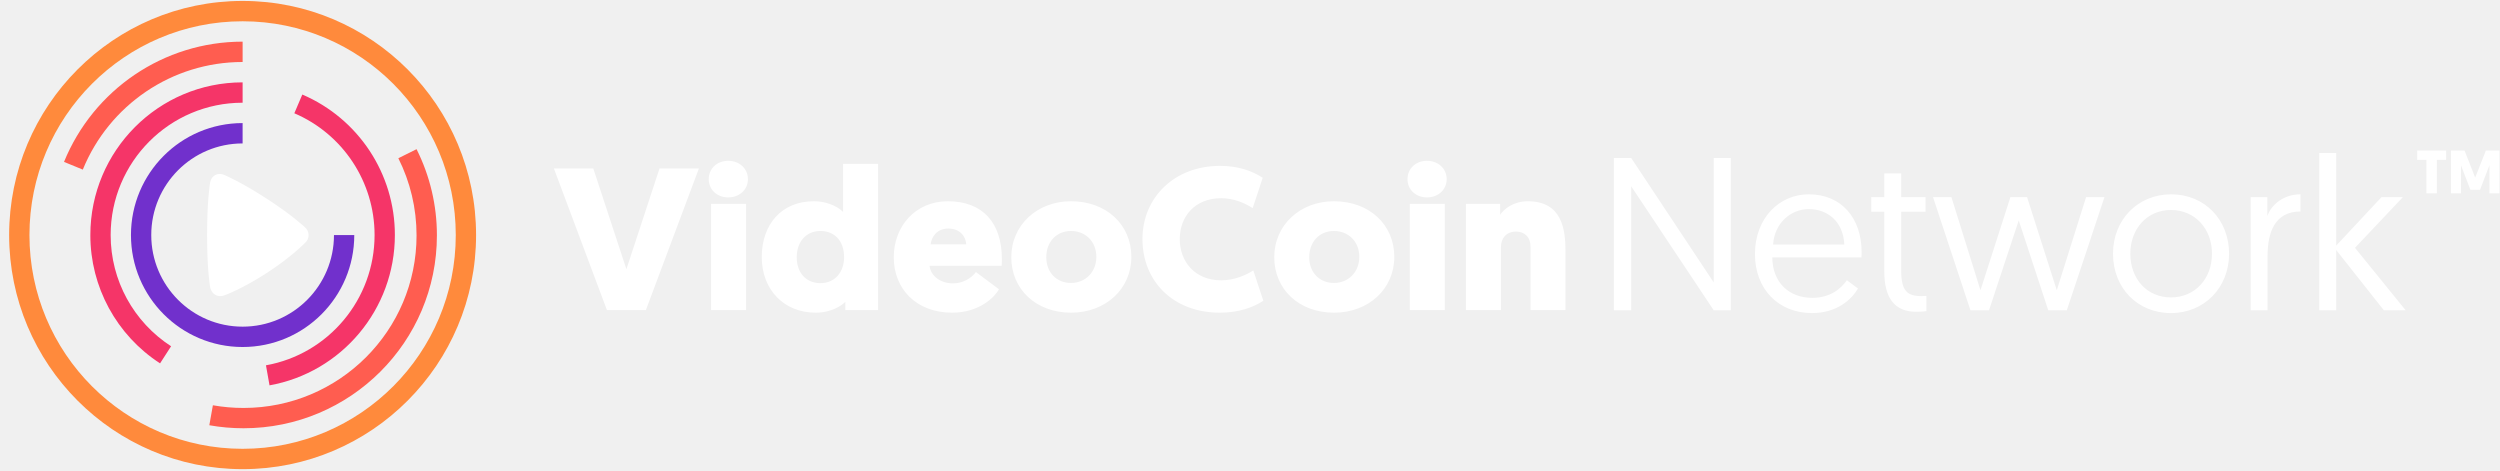
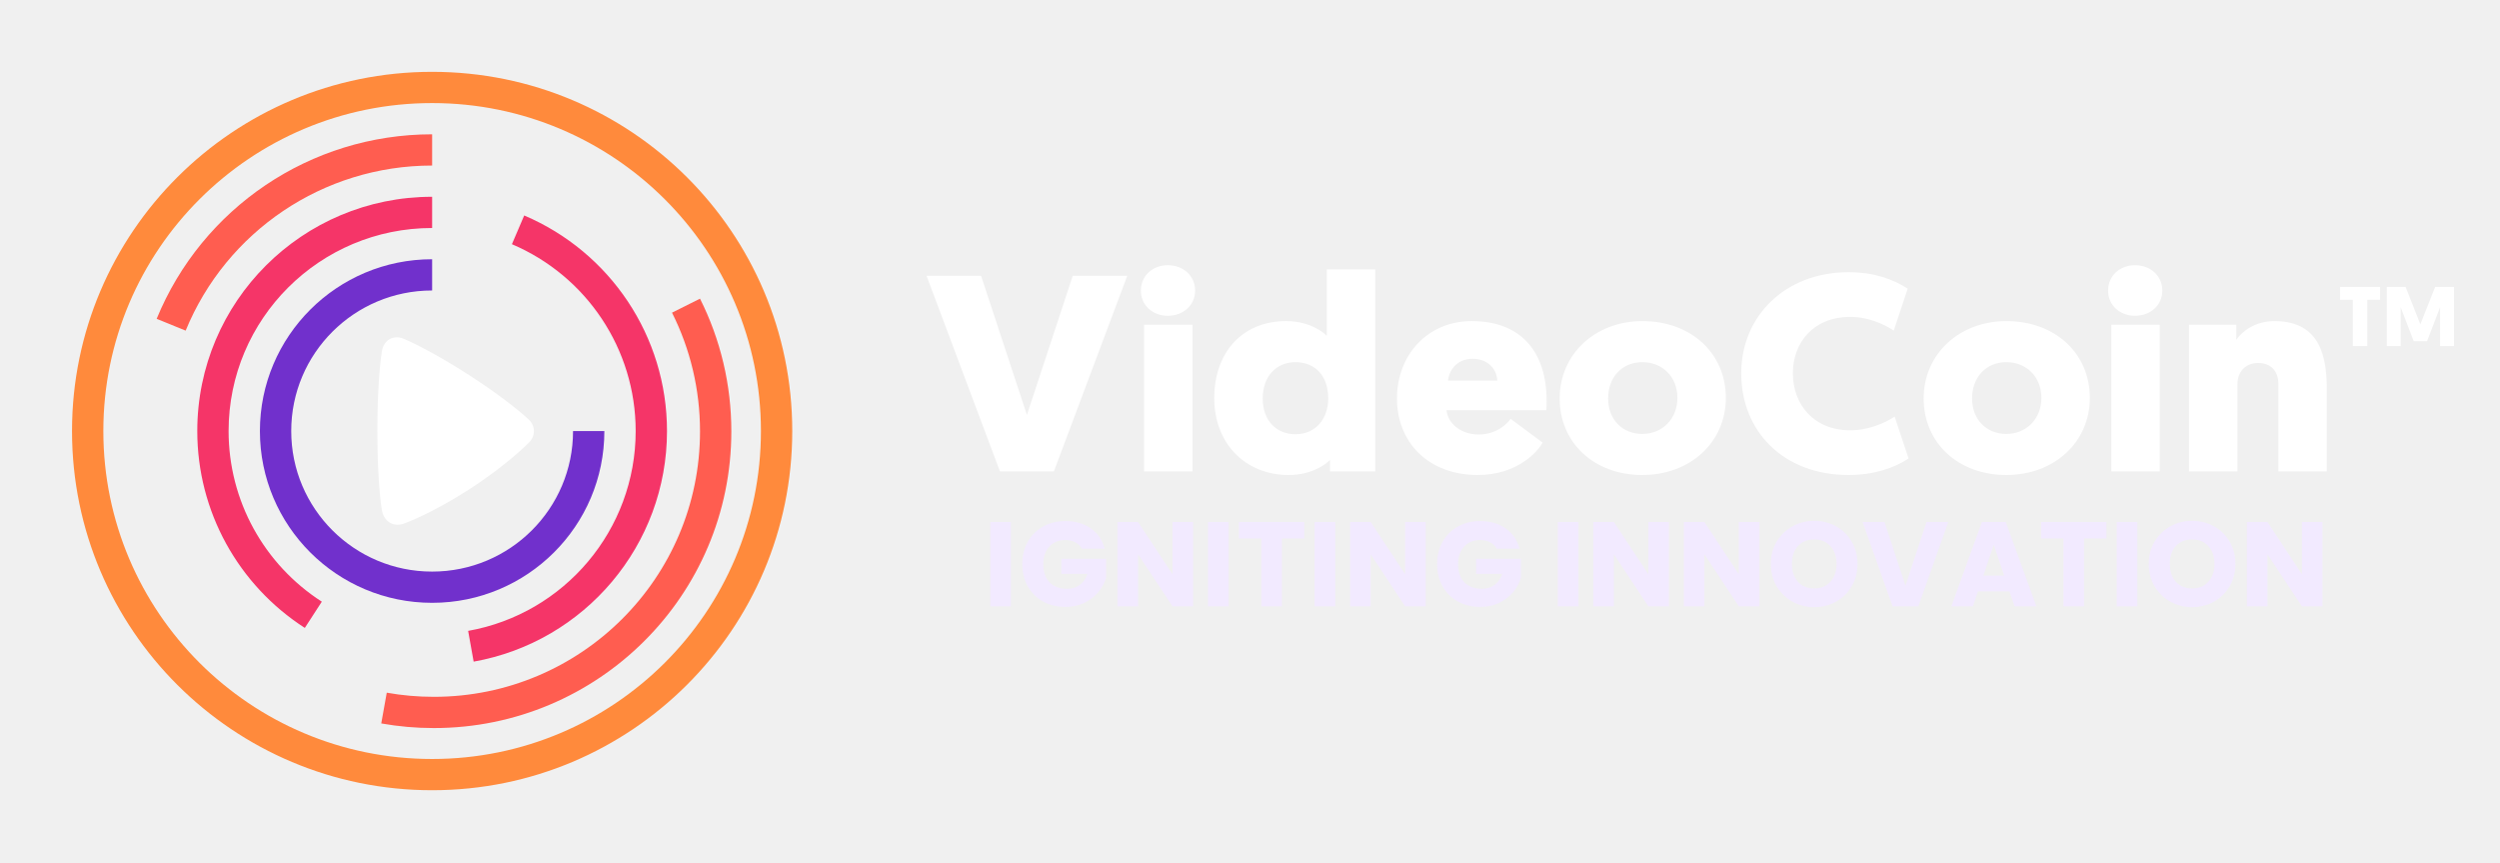
- <svg xmlns="http://www.w3.org/2000/svg" width="234" height="44" viewBox="0 0 234 44">
-   <g fill="none" fill-rule="evenodd">
-     <path d="M22.709 43.913c12.069 0 21.852-9.81 21.852-21.913C44.561 9.898 34.778.087 22.71.087 10.639.087.856 9.897.856 22c0 12.102 9.784 21.913 21.853 21.913zm0-1.905C11.689 42.008 2.756 33.05 2.756 22c0-11.05 8.933-20.008 19.953-20.008S42.66 10.95 42.66 22c0 11.05-8.933 20.008-19.952 20.008z" fill="#FF8A3C" fill-rule="nonzero" />
-     <path d="M38.989 13.962a17.94 17.94 0 011.905 8.07c0 9.97-8.104 18.053-18.102 18.053-1.081 0-2.151-.095-3.2-.282l.334-1.87c.94.167 1.897.251 2.866.251 8.945 0 16.197-7.231 16.197-16.152 0-2.542-.589-4.998-1.704-7.22zM22.709 3.898v1.905c-6.62 0-12.495 4.031-14.958 10.072l-1.759-.721C8.745 8.403 15.31 3.898 22.71 3.898z" fill="#FF5D50" />
-     <path d="M28.296 8.849A14.294 14.294 0 0136.96 22c0 6.952-4.984 12.861-11.733 14.069l-.333-1.876C30.74 33.147 35.06 28.025 35.06 22c0-5.01-2.993-9.466-7.51-11.398zm-5.587-1.14v1.905c-6.822 0-12.352 5.546-12.352 12.386 0 4.256 2.157 8.142 5.657 10.41l-1.032 1.6A14.288 14.288 0 018.457 22c0-7.893 6.38-14.291 14.252-14.291z" fill="#F53568" />
-     <path d="M22.709 11.52c-5.772 0-10.451 4.692-10.451 10.48s4.679 10.48 10.45 10.48c5.773 0 10.452-4.692 10.452-10.48h-1.9c0 4.736-3.829 8.575-8.551 8.575-4.723 0-8.551-3.84-8.551-8.575 0-4.736 3.828-8.575 8.55-8.575V11.52z" fill="#7130CC" />
-     <path d="M28.567 22.72s-1.3 1.344-3.615 2.841c-2.315 1.497-3.876 2.054-3.876 2.054-.693.3-1.335-.092-1.428-.861 0 0-.265-1.537-.265-4.758 0-3.22.266-4.787.266-4.787.086-.77.721-1.13 1.405-.807 0 0 1.446.6 3.898 2.186 2.452 1.586 3.59 2.686 3.59 2.686a.957.957 0 01.025 1.446z" fill="#FFF" />
-     <path d="M169.306 18.188c3.062 0 4.942 2.24 4.942 5.416 0 .06 0 .285-.02.488h-8.343c.02 2.362 1.58 3.787 3.741 3.787 1.761 0 2.742-.936 3.242-1.649l1.04.774c-.58.997-1.94 2.3-4.302 2.3-3.16 0-5.342-2.26-5.342-5.517 0-3.38 2.281-5.6 5.042-5.6zm33.914 0c3.141 0 5.422 2.382 5.422 5.558 0 3.176-2.32 5.558-5.442 5.558-3.121 0-5.422-2.341-5.422-5.558 0-3.196 2.34-5.558 5.442-5.558zm-78.36.65c3.314 0 5.647 2.195 5.647 5.205 0 2.99-2.392 5.224-5.648 5.224-3.275 0-5.59-2.196-5.59-5.186 0-3.01 2.413-5.244 5.59-5.244zm-10.67-3.313c1.707 0 3.02.473 4.001 1.116l-.941 2.84c-.726-.473-1.765-.928-2.942-.928-2.51 0-3.883 1.76-3.883 3.824 0 2.063 1.373 3.861 3.883 3.861 1.177 0 2.275-.454 3-.927l.942 2.84c-.98.643-2.353 1.116-4.06 1.116-4.432 0-7.256-2.99-7.256-6.89 0-3.88 2.981-6.852 7.257-6.852zm-13.943 3.312c3.314 0 5.648 2.196 5.648 5.206 0 2.99-2.393 5.224-5.648 5.224-3.275 0-5.59-2.196-5.59-5.186 0-3.01 2.413-5.244 5.59-5.244zm-11.532 0c3.275 0 5.06 2.026 5.06 5.414 0 .19 0 .397-.02.625H87.01c.078.89.961 1.646 2.177 1.646 1.235 0 1.961-.776 2.157-1.06l2.157 1.61c-.294.586-1.706 2.195-4.373 2.195-3.393 0-5.472-2.252-5.472-5.186 0-2.915 2.04-5.244 5.06-5.244zm-6.53-3.502v13.686h-3.06v-.776c-.294.322-1.275 1.022-2.785 1.022-2.961 0-5.04-2.158-5.04-5.205 0-3.086 1.883-5.225 4.864-5.225 1.569 0 2.53.757 2.745 1.003v-4.505h3.276zm95.765.898v2.22h2.28v1.364h-2.28v5.456c0 1.975.56 2.443 1.92 2.443.2 0 .44-.02.44-.02v1.425s-.42.061-.96.061c-2.08 0-2.98-1.384-2.98-3.766v-5.6h-1.221v-1.364h1.22v-2.219h1.58zm-25.27-1.445l7.723 11.646V14.788h1.6V29.04h-1.6l-7.723-11.606V29.04h-1.62V14.788h1.62zm29.972 3.664l2.72 8.715s.02-.041 2.802-8.715h1.56c2.597 8.156 2.77 8.679 2.78 8.712l.001.002 2.742-8.714h1.72l-3.521 10.588h-1.74l-2.762-8.409-2.781 8.409h-1.74l-3.502-10.588h1.72zm32.673-.264v1.608c-2.381 0-3.082 1.914-3.082 4.174v5.07h-1.58V18.452h1.56v1.772c.36-1.059 1.521-2.036 3.102-2.036zm3.341-3.869v8.674l4.242-4.54h2l-4.481 4.743 4.742 5.844h-2.041l-4.462-5.64v5.64h-1.58V14.32h1.58zM143 18.837c3.216 0 3.53 2.65 3.53 4.676v5.508h-3.275v-5.925c0-.927-.569-1.42-1.353-1.42-.903 0-1.412.625-1.412 1.42v5.925h-3.276v-9.938h3.197v1.022c.392-.586 1.294-1.268 2.589-1.268zm-7.766.246v9.938h-3.275v-9.938h3.275zm-65.405 0v9.938h-3.275v-9.938h3.275zm-14.296-3.312l3.098 9.426 3.099-9.426h3.687l-4.962 13.25h-3.648l-4.961-13.25h3.687zM203.2 19.654c-2.241 0-3.802 1.771-3.802 4.092 0 2.382 1.58 4.092 3.802 4.092 2.24 0 3.841-1.73 3.841-4.092 0-2.341-1.6-4.092-3.841-4.092zM76.79 21.62c-1.333 0-2.216 1.003-2.216 2.46 0 1.477.902 2.423 2.216 2.423 1.412 0 2.217-1.097 2.217-2.422 0-1.572-.922-2.461-2.217-2.461zm23.456 0c-1.353 0-2.314 1.003-2.314 2.46 0 1.44.98 2.405 2.314 2.405 1.353 0 2.373-1.023 2.373-2.442 0-1.458-1.04-2.423-2.373-2.423zm24.612 0c-1.353 0-2.314 1.003-2.314 2.46 0 1.44.98 2.405 2.314 2.405 1.353 0 2.373-1.023 2.373-2.442 0-1.458-1.04-2.423-2.373-2.423zm44.447-2.048c-1.7 0-3.22 1.324-3.341 3.319h6.663c-.1-2.199-1.601-3.319-3.322-3.319zm-80.532 1.82c-1.079 0-1.588.777-1.667 1.477h3.334c-.04-.795-.647-1.476-1.667-1.476zm44.793-6.34c1.04 0 1.843.719 1.843 1.722 0 .984-.804 1.704-1.843 1.704-1.04 0-1.824-.72-1.824-1.704 0-1.003.784-1.723 1.824-1.723zm-65.405 0c1.04 0 1.844.719 1.844 1.722 0 .984-.804 1.704-1.844 1.704-1.039 0-1.823-.72-1.823-1.704 0-1.003.784-1.723 1.823-1.723zm162.519-.965l.996 2.536 1.003-2.536h1.27v4.007h-.938v-2.627l-.882 2.3h-.9l-.881-2.3v2.627h-.94v-4.007h1.272zm-1.724 0v.876h-.865v3.131h-.979v-3.131h-.865v-.876h2.709z" fill="#FFF" fill-rule="nonzero" />
-   </g>
+ <svg xmlns="http://www.w3.org/2000/svg" width="261" height="90" viewBox="0 0 261 90" fill="none">
+   <path d="M45.133 82.5C65.905 82.5 82.744 65.711 82.744 45C82.744 24.289 65.905 7.5 45.133 7.5C24.361 7.5 7.522 24.289 7.522 45C7.522 65.711 24.361 82.5 45.133 82.5ZM45.133 79.239C26.167 79.239 10.793 63.91 10.793 45C10.793 26.09 26.167 10.761 45.133 10.761C64.099 10.761 79.473 26.09 79.473 45C79.473 63.91 64.099 79.239 45.133 79.239Z" fill="#FF8A3C" />
+   <path d="M73.111 31.182C75.251 35.446 76.382 40.16 76.382 45.032C76.382 62.141 62.471 76.01 45.312 76.01C43.456 76.01 41.62 75.848 39.818 75.527L40.393 72.317C42.005 72.604 43.649 72.749 45.312 72.749C60.665 72.749 73.111 60.34 73.111 45.032C73.111 40.67 72.101 36.455 70.186 32.642L73.111 31.182ZM45.133 14.022V17.283C33.739 17.283 23.629 24.18 19.39 34.518L16.362 33.284C21.1 21.73 32.4 14.022 45.133 14.022Z" fill="#FF5D50" />
+   <path d="M54.749 22.495C63.718 26.309 69.662 35.109 69.662 45C69.662 56.897 61.084 67.01 49.468 69.076L48.893 65.865C58.956 64.076 66.391 55.31 66.391 45C66.391 36.427 61.24 28.8 53.465 25.494L54.749 22.495ZM45.133 20.544V23.804C33.392 23.804 23.875 33.294 23.875 45C23.875 52.284 27.587 58.934 33.61 62.815L31.835 65.554C24.889 61.078 20.604 53.402 20.604 45C20.604 31.493 31.586 20.544 45.133 20.544Z" fill="#F53568" />
+   <path d="M45.133 27.065C35.199 27.065 27.145 35.095 27.145 45C27.145 54.905 35.199 62.935 45.133 62.935C55.067 62.935 63.121 54.905 63.121 45H59.85C59.85 53.104 53.261 59.674 45.133 59.674C37.005 59.674 30.416 53.104 30.416 45C30.416 36.896 37.005 30.326 45.133 30.326V27.065Z" fill="#7130CC" />
+   <path fill-rule="evenodd" clip-rule="evenodd" d="M55.216 46.231C55.216 46.231 52.977 48.533 48.994 51.094C45.01 53.656 42.322 54.61 42.322 54.61C41.13 55.123 40.025 54.452 39.864 53.135C39.864 53.135 39.41 50.505 39.41 44.993C39.41 39.481 39.867 36.8 39.867 36.8C40.016 35.484 41.108 34.867 42.284 35.42C42.284 35.42 44.773 36.447 48.994 39.161C53.214 41.876 55.172 43.757 55.172 43.757C55.944 44.419 55.958 45.534 55.216 46.231Z" fill="white" />
+   <path fill-rule="evenodd" clip-rule="evenodd" d="M110.069 49.211L117.732 28.797H112.038L107.252 43.32L102.466 28.797H96.771L104.435 49.211H110.069ZM124.548 33.901H119.489V49.211H124.548V33.901ZM121.973 32.968C123.578 32.968 124.82 31.859 124.82 30.343C124.82 28.797 123.578 27.689 121.973 27.689C120.368 27.689 119.156 28.797 119.156 30.343C119.156 31.859 120.368 32.968 121.973 32.968ZM138.723 41.6C138.723 39.179 137.3 37.809 135.301 37.809C133.241 37.809 131.878 39.354 131.878 41.6C131.878 43.874 133.271 45.333 135.301 45.333C137.482 45.333 138.723 43.641 138.723 41.6ZM138.905 49.211V48.016C138.451 48.511 136.936 49.59 134.604 49.59C130.03 49.59 126.819 46.266 126.819 41.571C126.819 36.817 129.727 33.522 134.331 33.522C136.755 33.522 138.239 34.688 138.572 35.067V28.127H143.631V49.211H138.905ZM161.502 42.825H151.082C151.203 44.195 152.566 45.362 154.444 45.362C156.352 45.362 157.473 44.166 157.776 43.729L161.108 46.207C160.654 47.111 158.473 49.59 154.353 49.59C149.113 49.59 145.902 46.12 145.902 41.6C145.902 37.109 149.052 33.522 153.717 33.522C158.776 33.522 161.532 36.642 161.532 41.862C161.532 42.154 161.532 42.475 161.502 42.825ZM153.808 37.459C152.142 37.459 151.355 38.654 151.233 39.733H156.383C156.322 38.508 155.383 37.459 153.808 37.459ZM162.895 41.6C162.895 36.963 166.621 33.522 171.528 33.522C176.647 33.522 180.252 36.905 180.252 41.541C180.252 46.149 176.556 49.59 171.528 49.59C166.469 49.59 162.895 46.207 162.895 41.6ZM167.954 41.6C167.954 43.816 169.468 45.303 171.528 45.303C173.618 45.303 175.193 43.729 175.193 41.541C175.193 39.296 173.588 37.809 171.528 37.809C169.438 37.809 167.954 39.354 167.954 41.6ZM193.064 49.59C195.7 49.59 197.82 48.861 199.334 47.87L197.881 43.495C196.76 44.224 195.063 44.924 193.246 44.924C189.369 44.924 187.249 42.154 187.249 38.975C187.249 35.796 189.369 33.084 193.246 33.084C195.063 33.084 196.669 33.784 197.79 34.513L199.244 30.139C197.729 29.147 195.7 28.418 193.064 28.418C186.461 28.418 181.857 32.997 181.857 38.975C181.857 44.983 186.219 49.59 193.064 49.59ZM200.91 41.6C200.91 36.963 204.635 33.522 209.542 33.522C214.661 33.522 218.266 36.905 218.266 41.541C218.266 46.149 214.57 49.59 209.542 49.59C204.484 49.59 200.91 46.207 200.91 41.6ZM205.968 41.6C205.968 43.816 207.483 45.303 209.542 45.303C211.632 45.303 213.207 43.729 213.207 41.541C213.207 39.296 211.602 37.809 209.542 37.809C207.452 37.809 205.968 39.354 205.968 41.6ZM225.566 33.901H220.507V49.211H225.566V33.901ZM222.991 32.968C224.597 32.968 225.838 31.859 225.838 30.343C225.838 28.797 224.597 27.689 222.991 27.689C221.386 27.689 220.174 28.797 220.174 30.343C220.174 31.859 221.386 32.968 222.991 32.968ZM237.955 49.211H243.013V40.725C243.013 37.605 242.528 33.522 237.561 33.522C235.562 33.522 234.168 34.572 233.562 35.476V33.901H228.625V49.211H233.684V40.083C233.684 38.858 234.471 37.896 235.865 37.896C237.076 37.896 237.955 38.654 237.955 40.083V49.211Z" fill="white" />
+   <path d="M105.579 54.5V63.3H103.43V54.5H105.579Z" fill="#F2EAFF" />
+   <path d="M112.996 57.283C112.836 56.99 112.606 56.769 112.304 56.619C112.011 56.46 111.663 56.38 111.261 56.38C110.565 56.38 110.008 56.61 109.589 57.07C109.17 57.521 108.96 58.127 108.96 58.887C108.96 59.698 109.178 60.333 109.614 60.793C110.058 61.244 110.666 61.469 111.437 61.469C111.965 61.469 112.409 61.336 112.769 61.068C113.138 60.801 113.406 60.417 113.574 59.915H110.846V58.336H115.522V60.329C115.363 60.864 115.091 61.361 114.705 61.82C114.328 62.28 113.846 62.652 113.26 62.936C112.673 63.22 112.011 63.362 111.273 63.362C110.402 63.362 109.622 63.174 108.935 62.798C108.256 62.414 107.724 61.883 107.338 61.206C106.961 60.529 106.773 59.756 106.773 58.887C106.773 58.018 106.961 57.245 107.338 56.569C107.724 55.883 108.256 55.353 108.935 54.977C109.614 54.592 110.389 54.4 111.261 54.4C112.317 54.4 113.205 54.655 113.926 55.165C114.655 55.674 115.137 56.38 115.372 57.283H112.996Z" fill="#F2EAFF" />
+   <path d="M124.608 63.3H122.458L118.863 57.872V63.3H116.713V54.5H118.863L122.458 59.953V54.5H124.608V63.3Z" fill="#F2EAFF" />
+   <path d="M128.316 54.5V63.3H126.166V54.5H128.316Z" fill="#F2EAFF" />
+   <path d="M136.222 54.5V56.218H133.884V63.3H131.734V56.218H129.396V54.5H136.222Z" fill="#F2EAFF" />
+   <path d="M139.451 54.5V63.3H137.301V54.5H139.451Z" fill="#F2EAFF" />
+   <path d="M148.904 63.3H146.754L143.159 57.872V63.3H141.009V54.5H143.159L146.754 59.953V54.5H148.904V63.3Z" fill="#F2EAFF" />
+   <path d="M156.32 57.283C156.161 56.99 155.93 56.769 155.629 56.619C155.335 56.46 154.988 56.38 154.585 56.38C153.89 56.38 153.332 56.61 152.913 57.07C152.494 57.521 152.285 58.127 152.285 58.887C152.285 59.698 152.503 60.333 152.938 60.793C153.383 61.244 153.99 61.469 154.761 61.469C155.289 61.469 155.734 61.336 156.094 61.068C156.463 60.801 156.731 60.417 156.898 59.915H154.17V58.336H158.847V60.329C158.688 60.864 158.415 61.361 158.03 61.82C157.653 62.28 157.171 62.652 156.584 62.936C155.998 63.22 155.335 63.362 154.598 63.362C153.726 63.362 152.947 63.174 152.26 62.798C151.581 62.414 151.049 61.883 150.663 61.206C150.286 60.529 150.097 59.756 150.097 58.887C150.097 58.018 150.286 57.245 150.663 56.569C151.049 55.883 151.581 55.353 152.26 54.977C152.938 54.592 153.714 54.4 154.585 54.4C155.641 54.4 156.53 54.655 157.25 55.165C157.98 55.674 158.462 56.38 158.696 57.283H156.32Z" fill="#F2EAFF" />
+   <path d="M164.852 54.5V63.3H162.702V54.5H164.852Z" fill="#F2EAFF" />
+   <path d="M174.304 63.3H172.155L168.559 57.872V63.3H166.409V54.5H168.559L172.155 59.953V54.5H174.304V63.3Z" fill="#F2EAFF" />
+   <path d="M183.757 63.3H181.608L178.012 57.872V63.3H175.863V54.5H178.012L181.608 59.953V54.5H183.757V63.3Z" fill="#F2EAFF" />
+   <path d="M189.489 63.387C188.66 63.387 187.897 63.195 187.201 62.811C186.514 62.426 185.965 61.891 185.554 61.206C185.152 60.513 184.951 59.736 184.951 58.875C184.951 58.014 185.152 57.241 185.554 56.556C185.965 55.871 186.514 55.336 187.201 54.952C187.897 54.567 188.66 54.375 189.489 54.375C190.319 54.375 191.077 54.567 191.765 54.952C192.46 55.336 193.005 55.871 193.399 56.556C193.801 57.241 194.002 58.014 194.002 58.875C194.002 59.736 193.801 60.513 193.399 61.206C192.997 61.891 192.452 62.426 191.765 62.811C191.077 63.195 190.319 63.387 189.489 63.387ZM189.489 61.432C190.193 61.432 190.755 61.198 191.174 60.73C191.601 60.262 191.815 59.644 191.815 58.875C191.815 58.098 191.601 57.479 191.174 57.02C190.755 56.552 190.193 56.318 189.489 56.318C188.777 56.318 188.207 56.548 187.78 57.007C187.361 57.467 187.151 58.089 187.151 58.875C187.151 59.652 187.361 60.275 187.78 60.742C188.207 61.202 188.777 61.432 189.489 61.432Z" fill="#F2EAFF" />
+   <path d="M203.483 54.5L200.353 63.3H197.662L194.532 54.5H196.82L199.008 61.144L201.208 54.5H203.483Z" fill="#F2EAFF" />
+   <path d="M209.875 61.745H206.581L206.053 63.3H203.803L206.996 54.5H209.485L212.679 63.3H210.403L209.875 61.745ZM209.322 60.091L208.228 56.869L207.147 60.091H209.322Z" fill="#F2EAFF" />
+   <path d="M219.999 54.5V56.218H217.661V63.3H215.511V56.218H213.173V54.5H219.999Z" fill="#F2EAFF" />
+   <path d="M223.227 54.5V63.3H221.078V54.5H223.227Z" fill="#F2EAFF" />
+   <path d="M228.959 63.387C228.129 63.387 227.367 63.195 226.671 62.811C225.984 62.426 225.435 61.891 225.024 61.206C224.622 60.513 224.421 59.736 224.421 58.875C224.421 58.014 224.622 57.241 225.024 56.556C225.435 55.871 225.984 55.336 226.671 54.952C227.367 54.567 228.129 54.375 228.959 54.375C229.789 54.375 230.547 54.567 231.234 54.952C231.93 55.336 232.475 55.871 232.869 56.556C233.271 57.241 233.472 58.014 233.472 58.875C233.472 59.736 233.271 60.513 232.869 61.206C232.466 61.891 231.922 62.426 231.234 62.811C230.547 63.195 229.789 63.387 228.959 63.387ZM228.959 61.432C229.663 61.432 230.225 61.198 230.644 60.73C231.071 60.262 231.285 59.644 231.285 58.875C231.285 58.098 231.071 57.479 230.644 57.02C230.225 56.552 229.663 56.318 228.959 56.318C228.247 56.318 227.677 56.548 227.249 57.007C226.83 57.467 226.621 58.089 226.621 58.875C226.621 59.652 226.83 60.275 227.249 60.742C227.677 61.202 228.247 61.432 228.959 61.432Z" fill="#F2EAFF" />
+   <path d="M242.563 63.3H240.413L236.818 57.872V63.3H234.668V54.5H236.818L240.413 59.953V54.5H242.563V63.3Z" fill="#F2EAFF" />
+   <path d="M248.586 31.302H247.25V36.127H245.737V31.302H244.402V29.953H248.586V31.302ZM253.486 35.624H252.097L250.735 32.079V36.127H249.284V29.953H251.248L252.787 33.86L254.335 29.953H256.299V36.127H254.848V32.079L253.486 35.624Z" fill="white" />
</svg>
